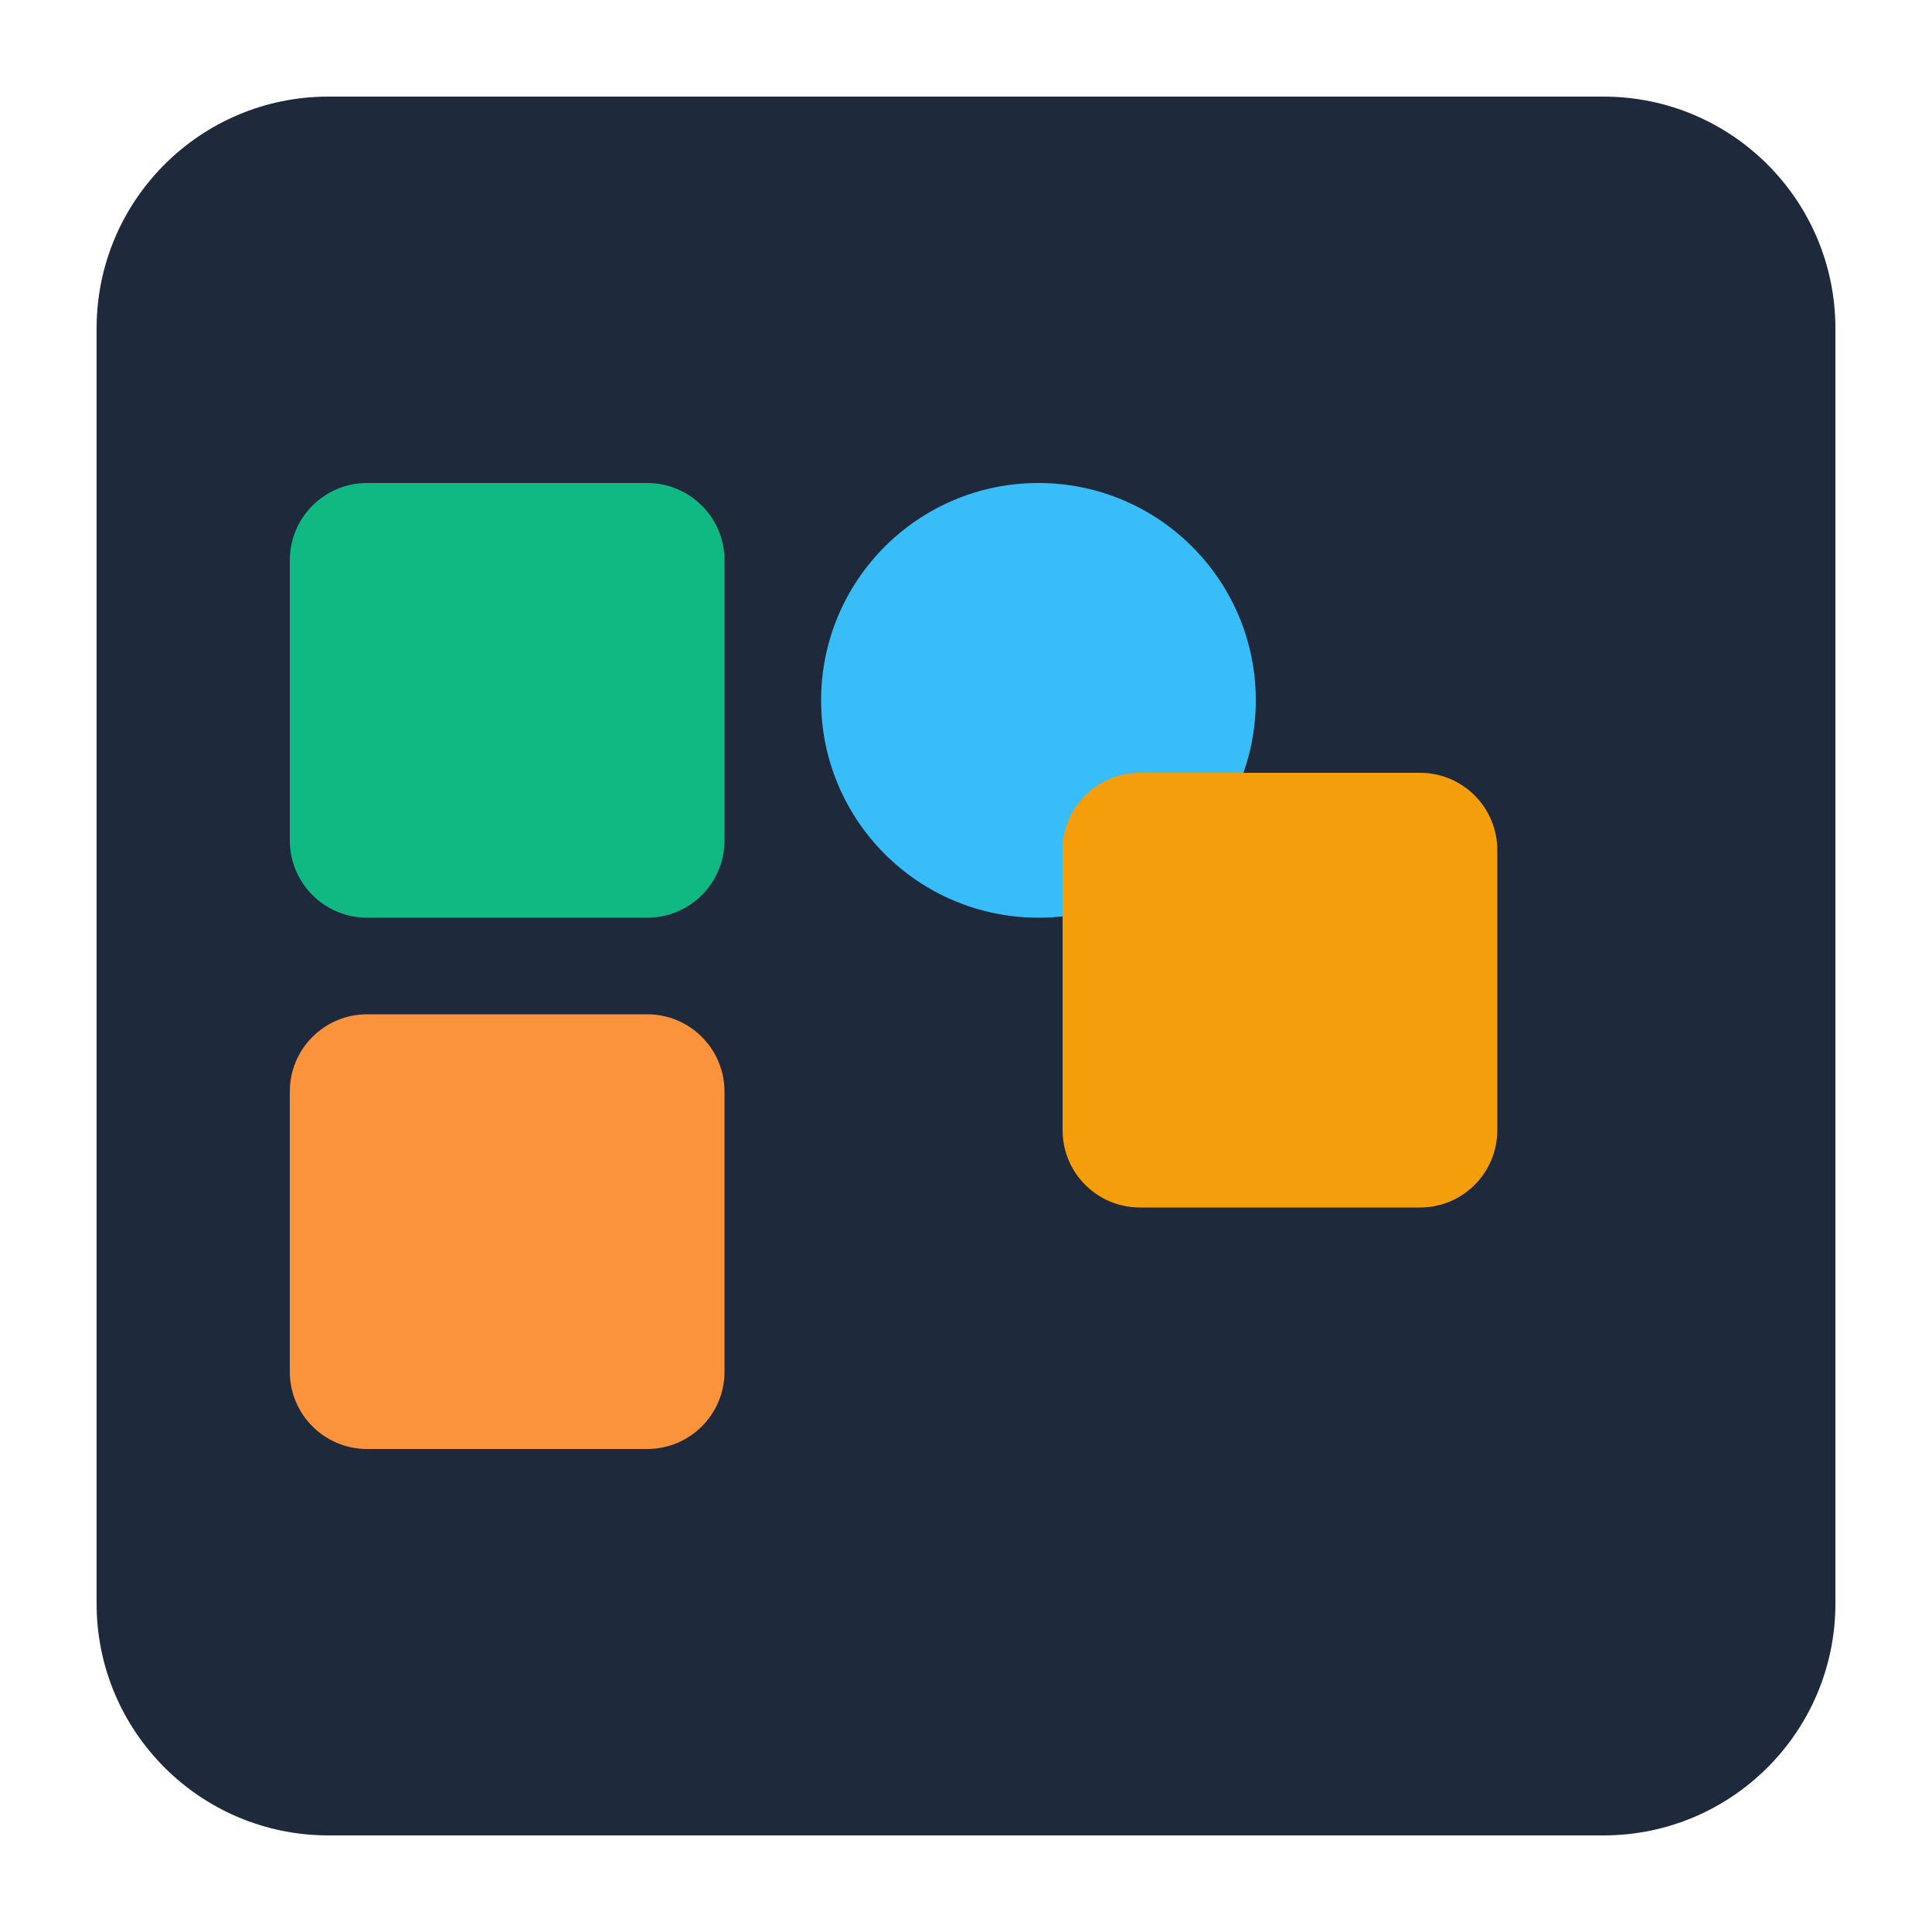
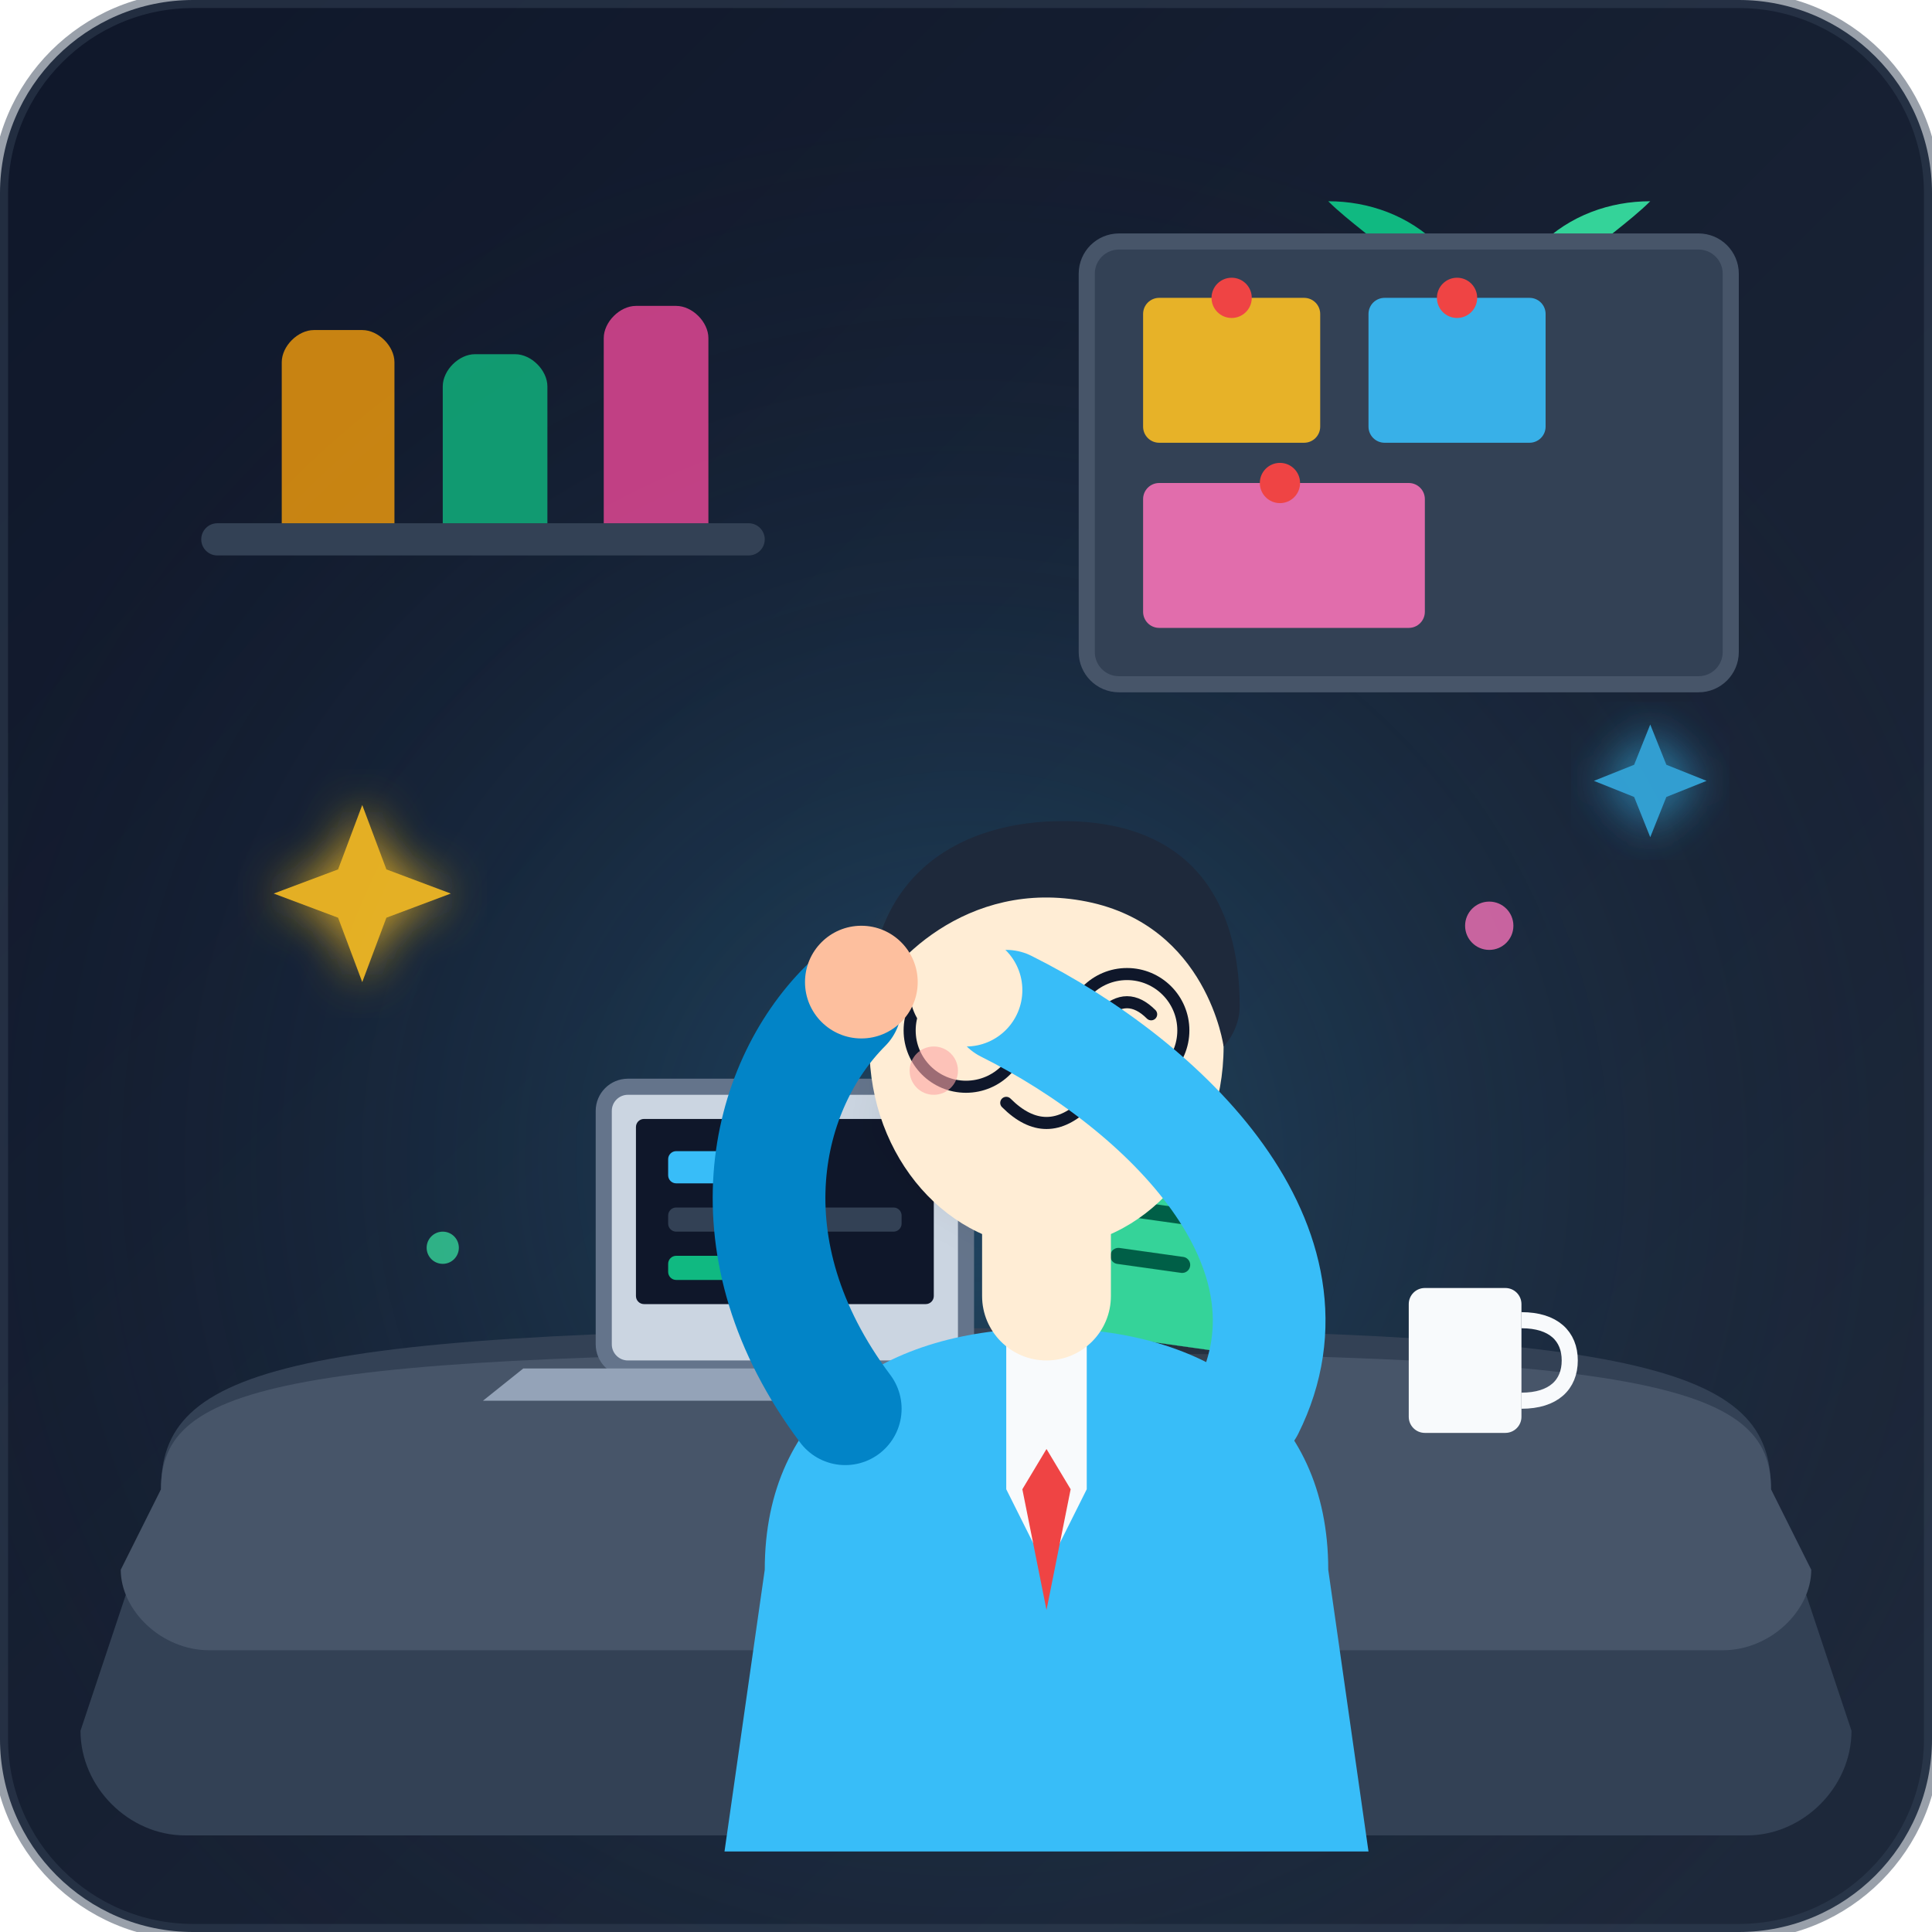
- <svg xmlns="http://www.w3.org/2000/svg" viewBox="0 0 200 200">
-   <rect x="10" y="10" width="180" height="180" rx="24" fill="#1e293b" />
-   <rect x="30" y="50" width="45" height="45" rx="8" fill="#10b981" />
-   <circle cx="107.5" cy="72.5" r="22.5" fill="#38bdf8" />
-   <rect x="30" y="105" width="45" height="45" rx="8" fill="#fb923c" />
-   <rect x="110" y="80" width="45" height="45" rx="8" fill="#f59e0b" />
+ <svg xmlns="http://www.w3.org/2000/svg" viewBox="0 0 240 240" width="100%" height="100%">
+   <defs>
+     <linearGradient id="bgGrad" x1="0%" y1="0%" x2="100%" y2="100%">
+       <stop offset="0%" stop-color="#0f172a" />
+       <stop offset="100%" stop-color="#1e293b" />
+     </linearGradient>
+     <radialGradient id="deskGlow" cx="50%" cy="60%" r="55%" fx="50%" fy="60%">
+       <stop offset="0%" stop-color="#38bdf8" stop-opacity="0.25" />
+       <stop offset="100%" stop-color="#1e293b" stop-opacity="0" />
+     </radialGradient>
+     <filter id="softGlow" x="-20%" y="-20%" width="140%" height="140%">
+       <feGaussianBlur stdDeviation="3" result="blur" />
+       <feComposite in="SourceGraphic" in2="blur" operator="over" />
+     </filter>
+     <filter id="dropShadow" x="-10%" y="-10%" width="130%" height="130%">
+       <feDropShadow dx="0" dy="4" stdDeviation="3" flood-color="#000000" flood-opacity="0.3" />
+     </filter>
+   </defs>
+   <rect width="240" height="240" rx="24" fill="url(#bgGrad)" />
+   <rect width="240" height="240" rx="24" fill="url(#deskGlow)" />
+   <g id="background-elements">
+     <rect x="25" y="65" width="70" height="4" rx="2" fill="#334155" />
+     <path d="M 35 65 L 35 45 C 35 43 37 41 39 41 L 45 41 C 47 41 49 43 49 45 L 49 65" fill="#f59e0b" opacity="0.8" />
+     <path d="M 55 65 L 55 48 C 55 46 57 44 59 44 L 64 44 C 66 44 68 46 68 48 L 68 65" fill="#10b981" opacity="0.8" />
+     <path d="M 75 65 L 75 42 C 75 40 77 38 79 38 L 84 38 C 86 38 88 40 88 42 L 88 65" fill="#ec4899" opacity="0.8" />
+     <path d="M 175 65 L 175 52 C 175 50 177 48 179 48 L 191 48 C 193 48 195 50 195 52 L 195 65" fill="#334155" />
+     <ellipse cx="185" cy="48" rx="10" ry="3" fill="#475569" />
+     <path d="M 185 48 C 180 35 170 30 165 25 C 175 25 185 32 185 48 Z" fill="#10b981" />
+     <path d="M 185 48 C 190 35 200 30 205 25 C 195 25 185 32 185 48 Z" fill="#34d399" />
+     <rect x="135" y="30" width="80" height="55" rx="4" fill="#334155" stroke="#475569" stroke-width="2" />
+     <rect x="142" y="37" width="22" height="18" rx="2" fill="#fbbf24" opacity="0.9" />
+     <circle cx="153" cy="37" r="2.5" fill="#ef4444" />
+     <rect x="170" y="37" width="22" height="18" rx="2" fill="#38bdf8" opacity="0.9" />
+     <circle cx="181" cy="37" r="2.5" fill="#ef4444" />
+     <rect x="142" y="60" width="35" height="18" rx="2" fill="#f472b6" opacity="0.9" />
+     <circle cx="159" cy="60" r="2.5" fill="#ef4444" />
+   </g>
+   <g id="desk-and-props">
+     <path d="M 20 185 C 20 170 35 165 120 165 C 205 165 220 170 220 185 L 230 215 C 230 222 224 228 217 228 L 23 228 C 16 228 10 222 10 215 Z" fill="#334155" />
+     <path d="M 20 185 C 20 172 35 168 120 168 C 205 168 220 172 220 185 L 225 195 C 225 200 220 205 214 205 L 26 205 C 20 205 15 200 15 195 Z" fill="#475569" />
+     <rect x="75" y="135" width="45" height="35" rx="3" fill="#cbd5e1" stroke="#64748b" stroke-width="2" />
+     <rect x="79" y="139" width="37" height="23" rx="1" fill="#0f172a" />
+     <rect x="83" y="143" width="15" height="4" rx="1" fill="#38bdf8" />
+     <rect x="83" y="150" width="29" height="3" rx="1" fill="#334155" />
+     <rect x="83" y="156" width="20" height="3" rx="1" fill="#10b981" />
+     <path d="M 65 170 L 135 170 L 140 174 L 60 174 Z" fill="#94a3b8" />
+     <rect x="175" y="160" width="14" height="18" rx="2" fill="#f8fafc" />
+     <path d="M 189 164 C 193 164 195 166 195 169 C 195 172 193 174 189 174" stroke="#f8fafc" stroke-width="2" fill="none" />
+     <g filter="url(#dropShadow)">
+       <rect x="135" y="145" width="22" height="22" rx="2" fill="#34d399" transform="rotate(8 146 156)" />
+       <line x1="139" y1="151" x2="151" y2="151" stroke="#065f46" stroke-width="2" stroke-linecap="round" transform="rotate(8 146 156)" />
+       <line x1="139" y1="157" x2="147" y2="157" stroke="#065f46" stroke-width="2" stroke-linecap="round" transform="rotate(8 146 156)" />
+       <g filter="url(#softGlow)">
+         <rect x="115" y="115" width="24" height="24" rx="2" fill="#fb923c" transform="rotate(-12 127 127)" />
+         <line x1="120" y1="123" x2="134" y2="123" stroke="#7c2d12" stroke-width="2" stroke-linecap="round" transform="rotate(-12 127 127)" />
+         <line x1="120" y1="129" x2="130" y2="129" stroke="#7c2d12" stroke-width="2" stroke-linecap="round" transform="rotate(-12 127 127)" />
+       </g>
+       <path d="M 110 135 Q 122 145 135 155" fill="none" stroke="#38bdf8" stroke-width="2" stroke-dasharray="3,3" opacity="0.8" />
+     </g>
+   </g>
+   <g id="character">
+     <path d="M 95 195 C 95 175 110 165 130 165 C 150 165 165 175 165 195 L 170 230 L 90 230 Z" fill="#38bdf8" />
+     <polygon points="125,165 135,165 135,185 130,195 125,185" fill="#f8fafc" />
+     <polygon points="130,180 133,185 130,200 127,185" fill="#ef4444" />
+     <rect x="122" y="145" width="16" height="24" rx="8" fill="#ffedd5" />
+     <ellipse cx="130" cy="130" rx="22" ry="25" fill="#ffedd5" />
+     <path d="M 108 125 C 108 108 120 102 132 102 C 148 102 154 112 154 125 C 154 128 152 130 152 130 C 152 130 150 115 135 112 C 120 109 110 120 108 125 Z" fill="#1e293b" />
+     <circle cx="120" cy="128" r="7" fill="none" stroke="#0f172a" stroke-width="1.5" />
+     <circle cx="140" cy="128" r="7" fill="none" stroke="#0f172a" stroke-width="1.5" />
+     <line x1="127" y1="128" x2="133" y2="128" stroke="#0f172a" stroke-width="1.5" />
+     <path d="M 117 126 Q 120 123 123 126" fill="none" stroke="#0f172a" stroke-width="1.5" stroke-linecap="round" />
+     <path d="M 137 126 Q 140 123 143 126" fill="none" stroke="#0f172a" stroke-width="1.5" stroke-linecap="round" />
+     <circle cx="116" cy="133" r="3" fill="#fca5a5" opacity="0.6" />
+     <circle cx="144" cy="133" r="3" fill="#fca5a5" opacity="0.6" />
+     <path d="M 125 137 Q 130 142 135 137" fill="none" stroke="#0f172a" stroke-width="1.5" stroke-linecap="round" />
+     <path d="M 155 175 C 165 155 145 135 125 125" fill="none" stroke="#38bdf8" stroke-width="14" stroke-linecap="round" />
+     <circle cx="120" cy="123" r="7" fill="#ffedd5" />
+     <path d="M 105 175 C 90 155 95 135 105 125" fill="none" stroke="#0284c7" stroke-width="14" stroke-linecap="round" />
+     <circle cx="107" cy="122" r="7" fill="#fdbf9e" />
+   </g>
+   <g id="sparkles">
+     <path d="M 45 100 L 48 108 L 56 111 L 48 114 L 45 122 L 42 114 L 34 111 L 42 108 Z" fill="#fbbf24" opacity="0.9" filter="url(#softGlow)" />
+     <path d="M 205 90 L 207 95 L 212 97 L 207 99 L 205 104 L 203 99 L 198 97 L 203 95 Z" fill="#38bdf8" opacity="0.8" filter="url(#softGlow)" />
+     <circle cx="185" cy="115" r="3" fill="#f472b6" opacity="0.8" />
+     <circle cx="55" cy="155" r="2" fill="#34d399" opacity="0.8" />
+   </g>
+   <rect x="0" y="0" width="240" height="240" rx="24" fill="none" stroke="#334155" stroke-width="2" opacity="0.5" />
</svg>
